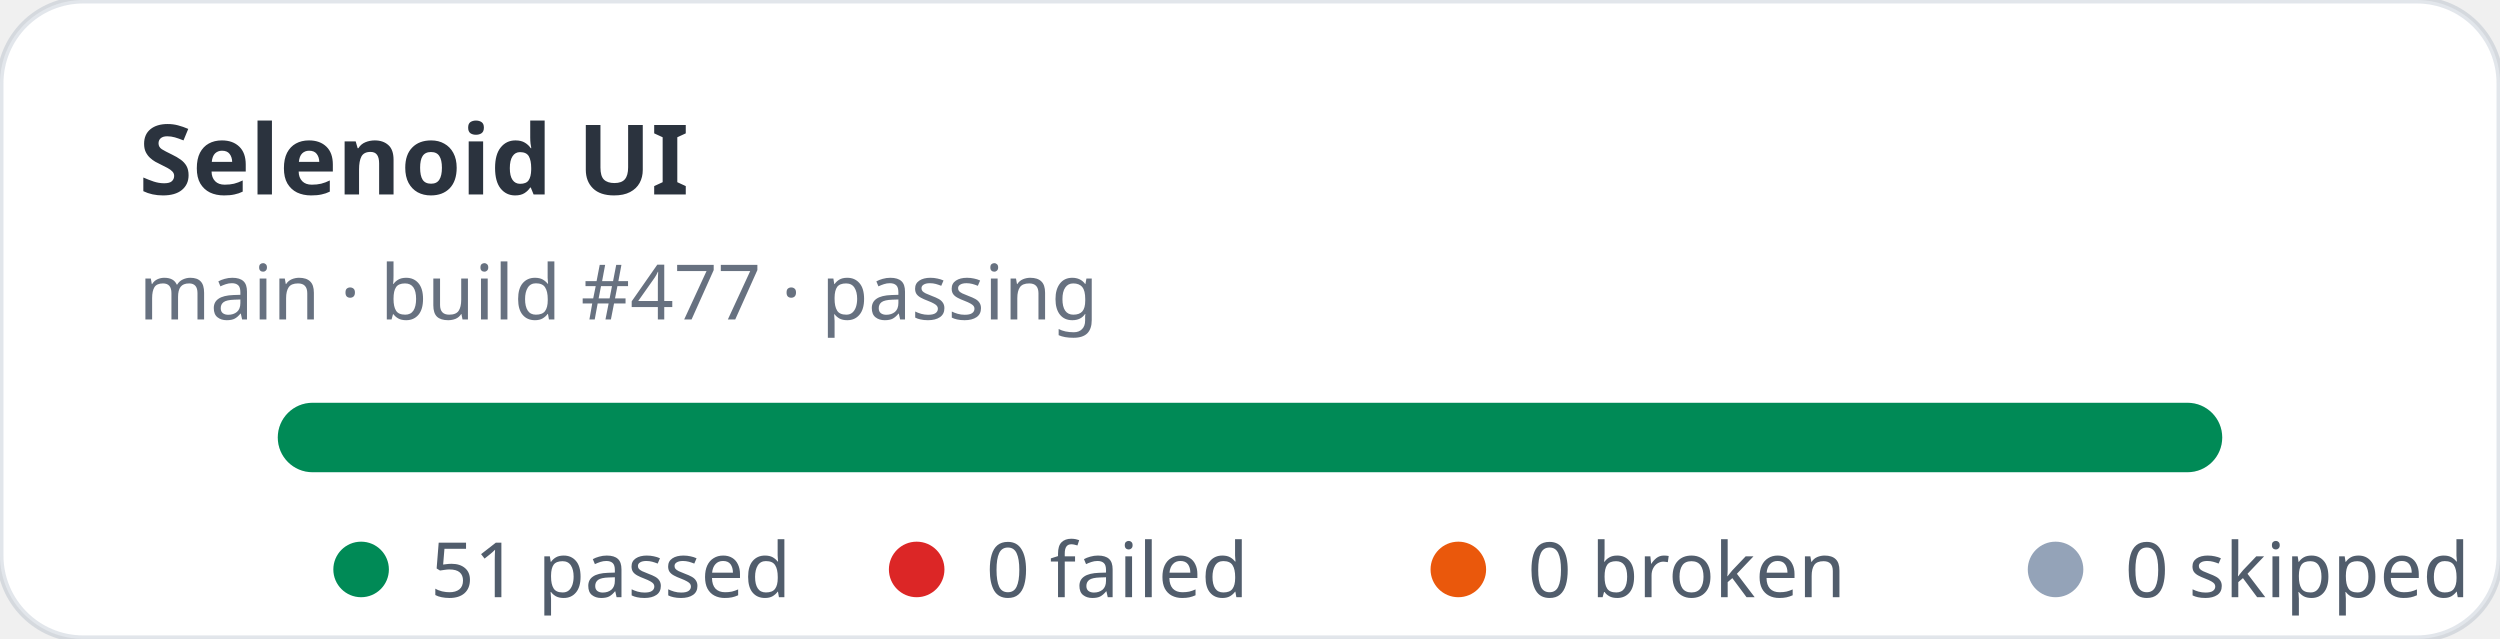
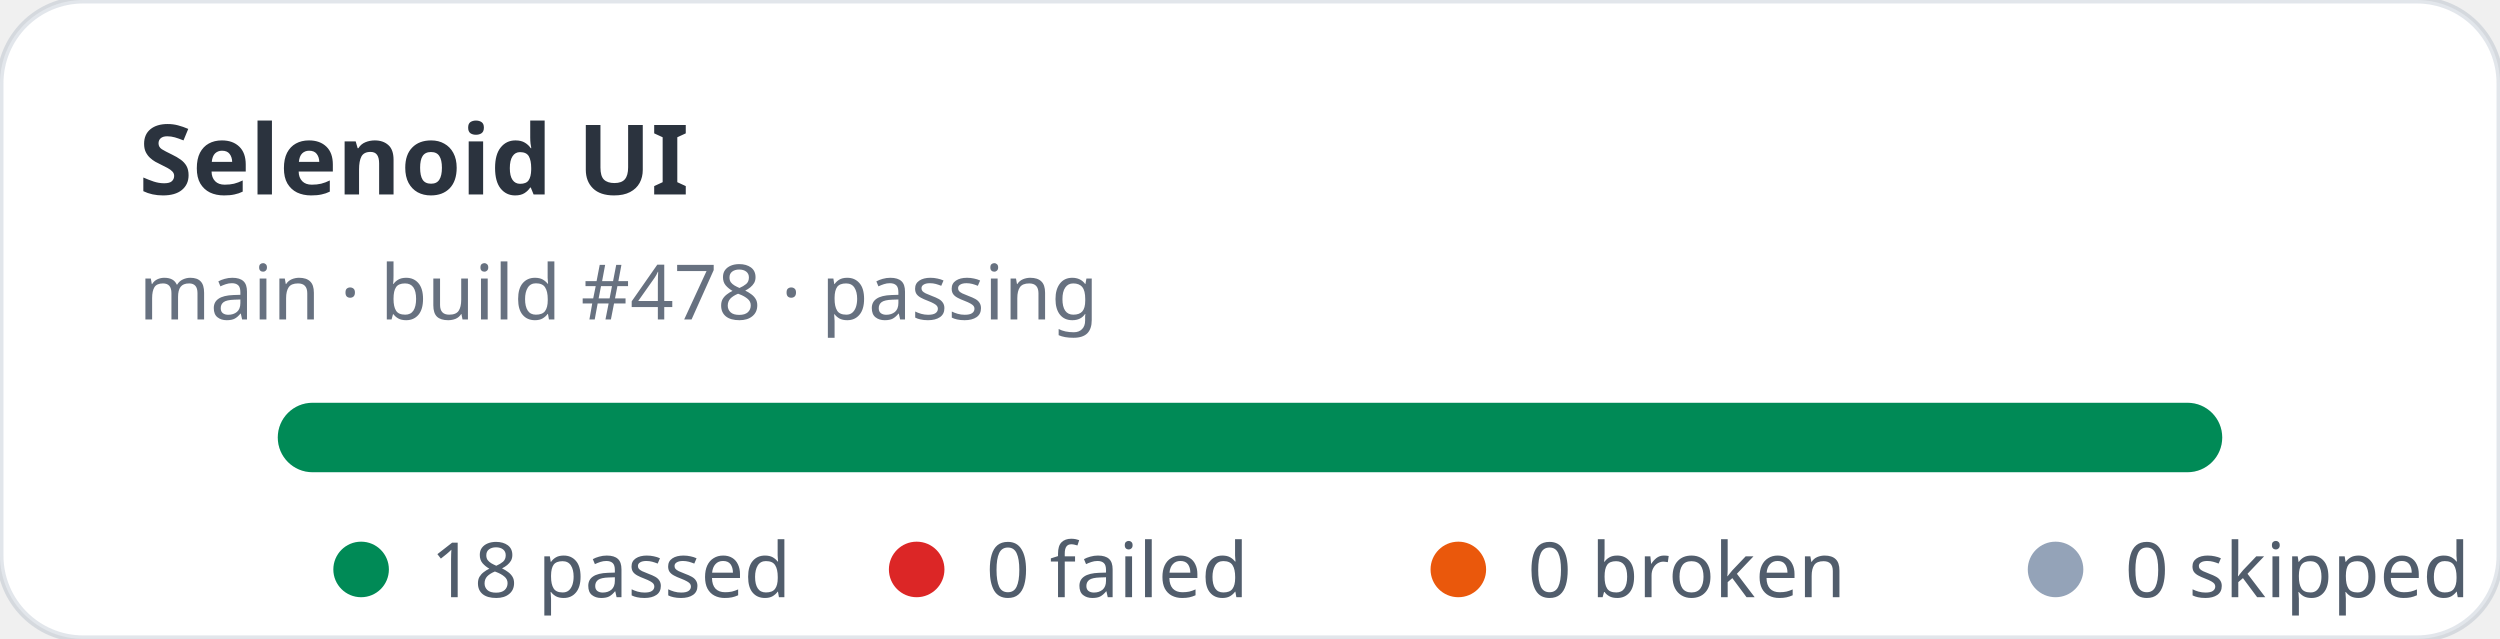
- <svg xmlns="http://www.w3.org/2000/svg" width="360" height="92" viewBox="0 0 360 92" role="img" aria-label="Selenoid UI stats: 51 passed, 0 failed">
+ <svg xmlns="http://www.w3.org/2000/svg" width="360" height="92" viewBox="0 0 360 92" role="img" aria-label="Selenoid UI stats: 18 passed, 0 failed">
  <rect width="360" height="92" rx="12" fill="#ffffff" stroke="rgba(11,48,86,0.12)" />
  <text x="20" y="28" fill="rgba(1,10,24,0.83)" font-family="ui-sans-serif,system-ui,sans-serif" font-size="14" font-weight="700">Selenoid UI</text>
-   <text x="20" y="46" fill="rgba(2,19,44,0.6)" font-family="ui-sans-serif,system-ui,sans-serif" font-size="11">main · build #477 · passing</text>
+   <text x="20" y="46" fill="rgba(2,19,44,0.6)" font-family="ui-sans-serif,system-ui,sans-serif" font-size="11">main · build #478 · passing</text>
  <rect x="40" y="58" width="280" height="10" rx="5" fill="#e2e8f0" />
  <rect x="40" y="58" width="280" height="10" rx="5" fill="#008a56" />
  <g font-family="ui-sans-serif,system-ui,sans-serif" font-size="11" fill="rgba(1,18,40,0.68)">
    <circle cx="52" cy="82" r="4" fill="#008a56" />
-     <text x="62" y="86">51 passed</text>
+     <text x="62" y="86">18 passed</text>
    <circle cx="132" cy="82" r="4" fill="#dc2626" />
    <text x="142" y="86">0 failed</text>
    <circle cx="210" cy="82" r="4" fill="#ea580c" />
    <text x="220" y="86">0 broken</text>
    <circle cx="296" cy="82" r="4" fill="#94a3b8" />
    <text x="306" y="86">0 skipped</text>
  </g>
</svg>
